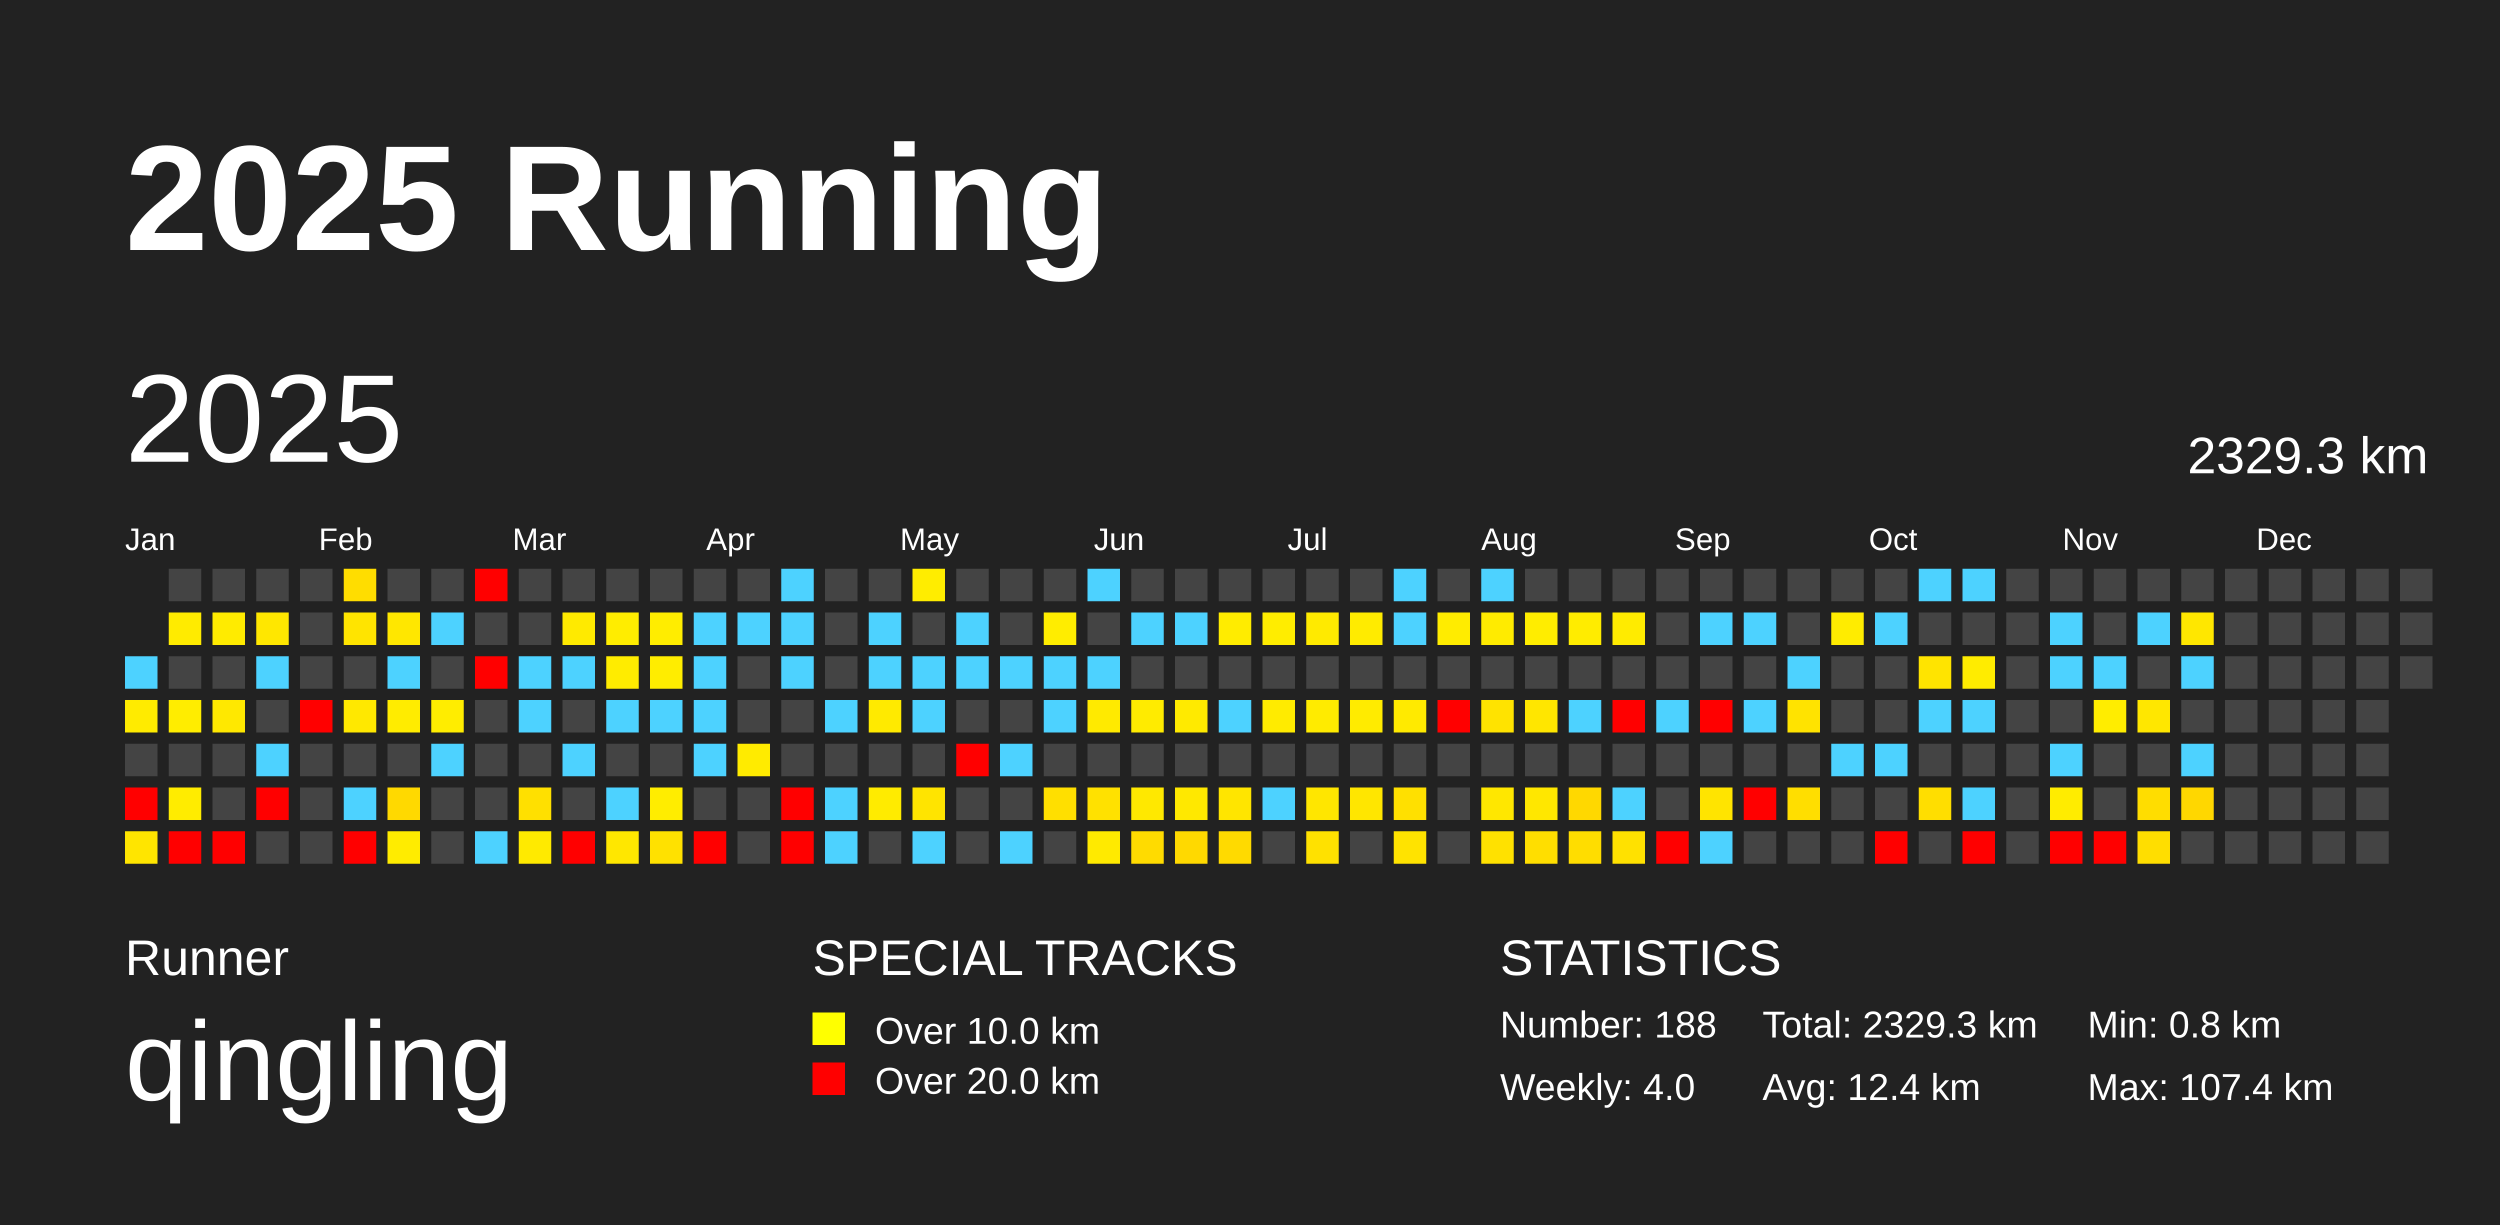
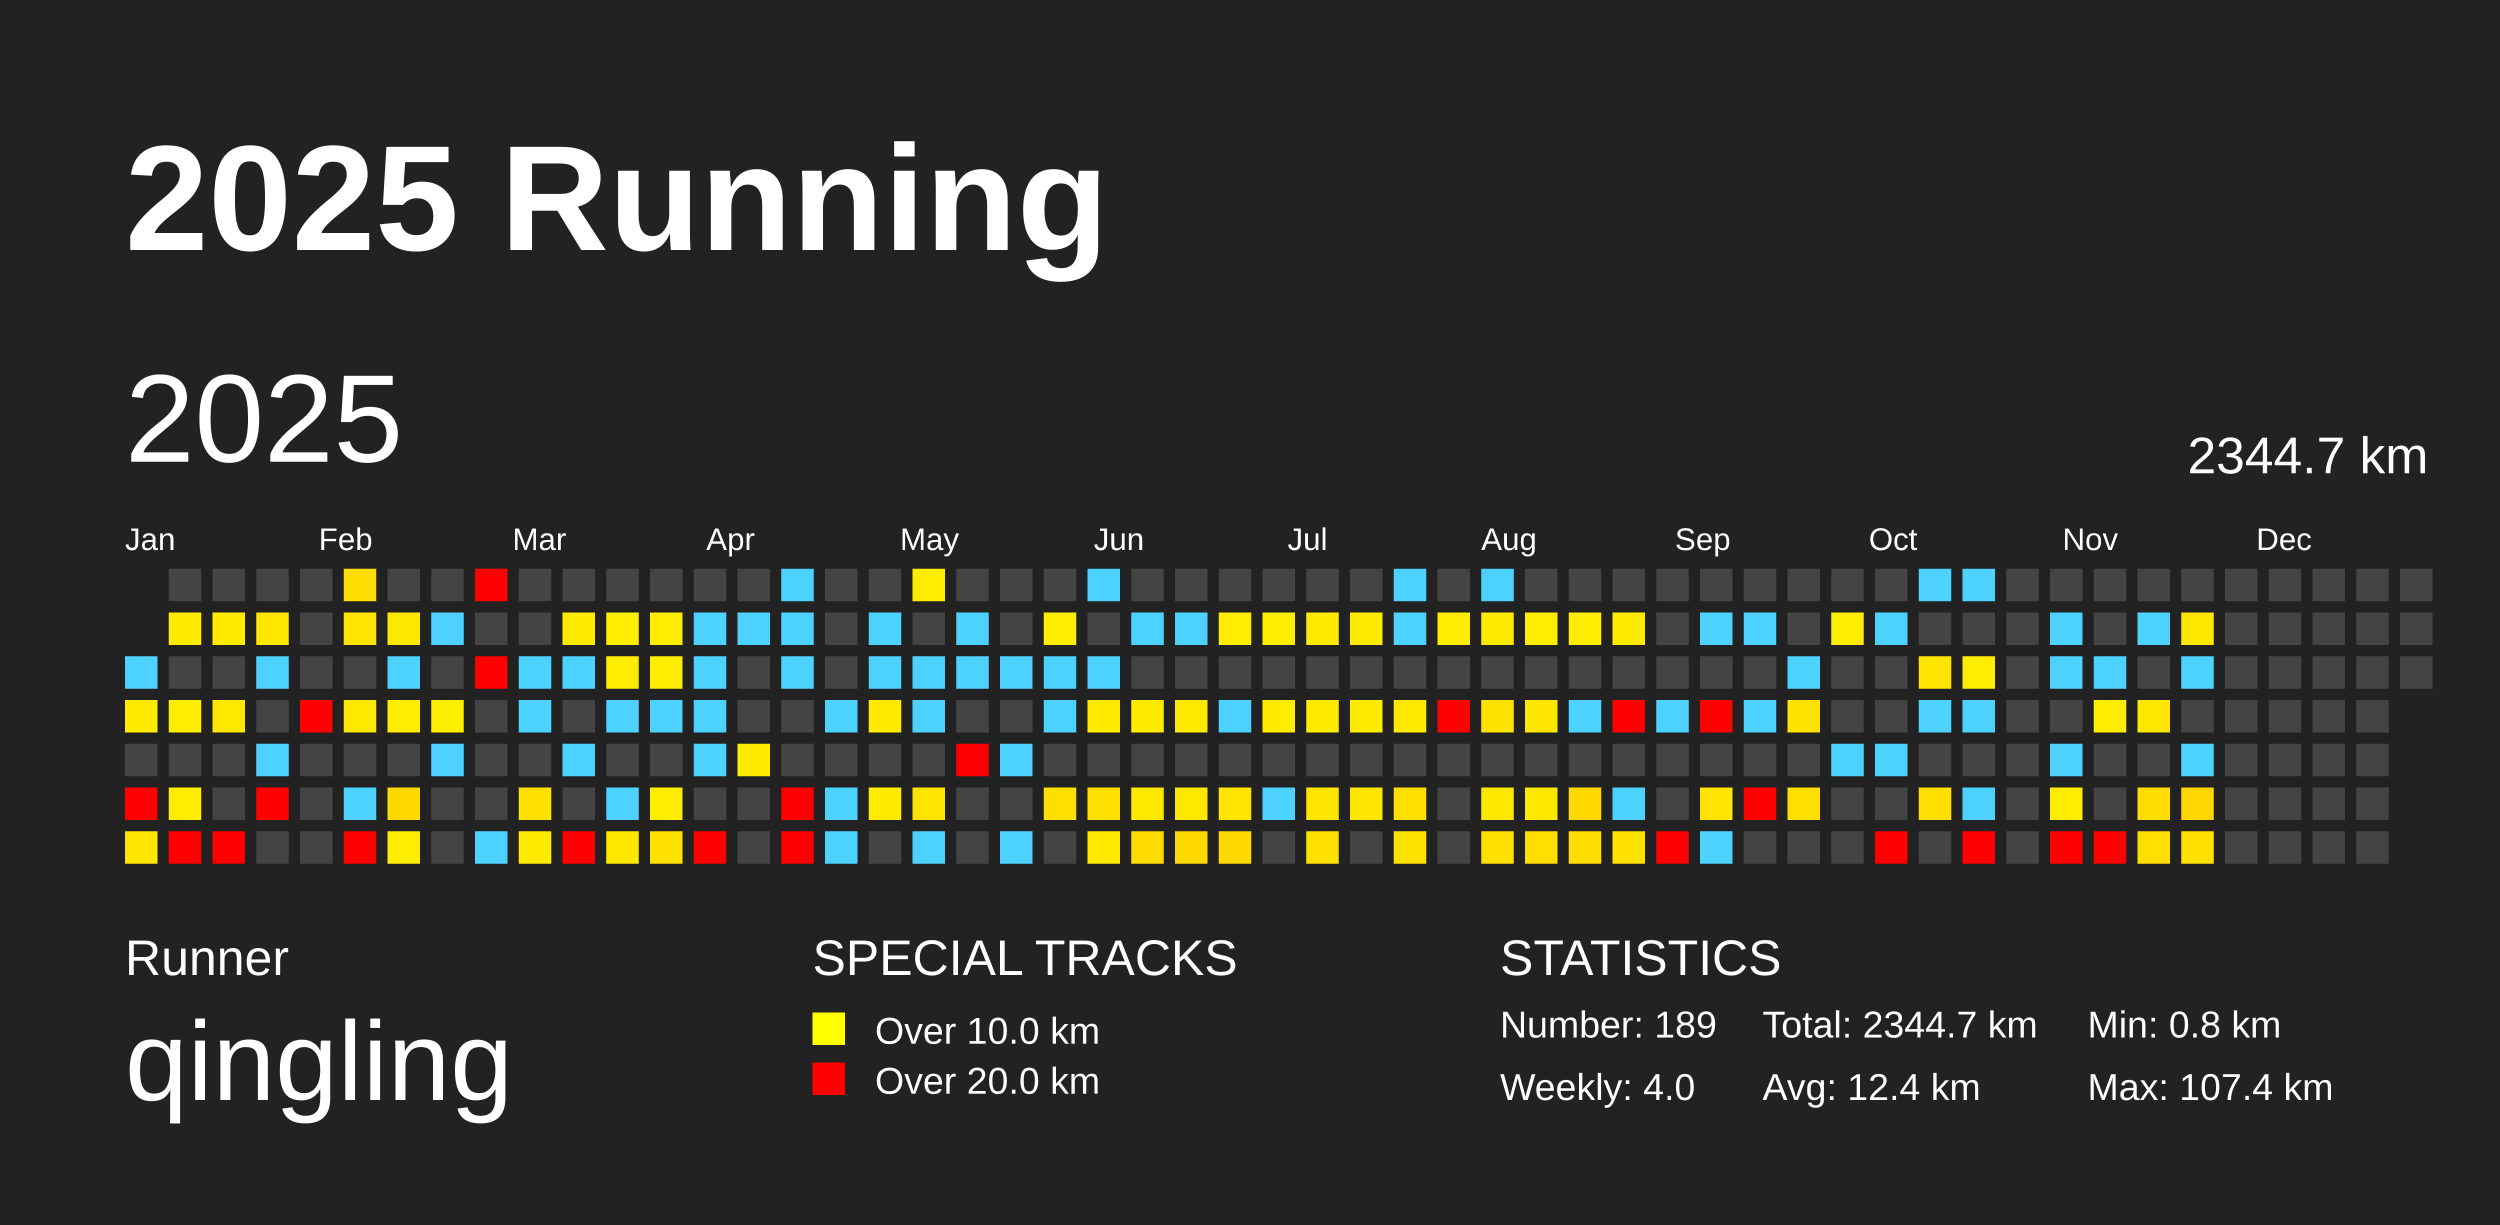
<svg xmlns="http://www.w3.org/2000/svg" baseProfile="full" height="98mm" version="1.1" viewBox="0,0,200,98" width="200mm">
  <defs />
  <rect fill="#222222" height="98" width="200" x="0" y="0" />
  <text fill="#FFFFFF" style="font-size:12px; font-family:Arial; font-weight:bold;" x="10" y="20">2025 Running</text>
  <text fill="#FFFFFF" style="font-size:4px; font-family:Arial" x="10" y="78">Runner</text>
  <text fill="#FFFFFF" style="font-size:9px; font-family:Arial" x="10" y="88">qingling</text>
  <text fill="#FFFFFF" style="font-size:4px; font-family:Arial" x="65" y="78">SPECIAL TRACKS</text>
  <rect fill="yellow" height="2.6" width="2.6" x="65" y="81" />
  <text fill="#FFFFFF" style="font-size:3px; font-family:Arial" x="70" y="83.5">Over 10.0 km</text>
  <rect fill="red" height="2.6" width="2.6" x="65" y="85" />
  <text fill="#FFFFFF" style="font-size:3px; font-family:Arial" x="70" y="87.5">Over 20.0 km</text>
  <text fill="#FFFFFF" style="font-size:4px; font-family:Arial" x="120" y="78">STATISTICS</text>
-   <text fill="#FFFFFF" style="font-size:3px; font-family:Arial" x="120" y="83">Number: 188</text>
+   <text fill="#FFFFFF" style="font-size:3px; font-family:Arial" x="120" y="83">Number: 189</text>
  <text fill="#FFFFFF" style="font-size:3px; font-family:Arial" x="120" y="88">Weekly: 4.0</text>
-   <text fill="#FFFFFF" style="font-size:3px; font-family:Arial" x="141" y="83">Total: 2329.3 km</text>
+   <text fill="#FFFFFF" style="font-size:3px; font-family:Arial" x="141" y="83">Total: 2344.7 km</text>
  <text fill="#FFFFFF" style="font-size:3px; font-family:Arial" x="141" y="88">Avg: 12.4 km</text>
  <text fill="#FFFFFF" style="font-size:3px; font-family:Arial" x="167" y="83">Min: 0.8 km</text>
  <text fill="#FFFFFF" style="font-size:3px; font-family:Arial" x="167" y="88">Max: 107.4 km</text>
  <text dominant-baseline="hanging" fill="#FFFFFF" style="font-size:10.0px; font-family:Arial;" x="10" y="30">2025</text>
-   <text dominant-baseline="hanging" fill="#FFFFFF" style="font-size:4.125px; font-family:Arial;" x="175" y="35">2329.3 km</text>
+   <text dominant-baseline="hanging" fill="#FFFFFF" style="font-size:4.125px; font-family:Arial;" x="175" y="35">2344.7 km</text>
  <text fill="#FFFFFF" style="font-size:2.5px; font-family:Arial" x="10.0" y="44">Jan</text>
  <text fill="#FFFFFF" style="font-size:2.5px; font-family:Arial" x="25.5" y="44">Feb</text>
  <text fill="#FFFFFF" style="font-size:2.5px; font-family:Arial" x="41.0" y="44">Mar</text>
  <text fill="#FFFFFF" style="font-size:2.5px; font-family:Arial" x="56.5" y="44">Apr</text>
  <text fill="#FFFFFF" style="font-size:2.5px; font-family:Arial" x="72.0" y="44">May</text>
  <text fill="#FFFFFF" style="font-size:2.5px; font-family:Arial" x="87.5" y="44">Jun</text>
  <text fill="#FFFFFF" style="font-size:2.5px; font-family:Arial" x="103.0" y="44">Jul</text>
  <text fill="#FFFFFF" style="font-size:2.5px; font-family:Arial" x="118.5" y="44">Aug</text>
  <text fill="#FFFFFF" style="font-size:2.5px; font-family:Arial" x="134.0" y="44">Sep</text>
  <text fill="#FFFFFF" style="font-size:2.5px; font-family:Arial" x="149.5" y="44">Oct</text>
  <text fill="#FFFFFF" style="font-size:2.5px; font-family:Arial" x="165.0" y="44">Nov</text>
  <text fill="#FFFFFF" style="font-size:2.5px; font-family:Arial" x="180.5" y="44">Dec</text>
  <rect fill="#4dd2ff" height="2.6" width="2.6" x="10.0" y="52.5" />
  <rect fill="#ffeb00" height="2.6" width="2.6" x="10.0" y="56.0" />
  <rect fill="#444444" height="2.6" width="2.6" x="10.0" y="59.5" />
  <rect fill="red" height="2.6" width="2.6" x="10.0" y="63.0" />
  <rect fill="#ffe500" height="2.6" width="2.6" x="10.0" y="66.5" />
  <rect fill="#444444" height="2.6" width="2.6" x="13.5" y="45.5" />
  <rect fill="#ffeb00" height="2.6" width="2.6" x="13.5" y="49.0" />
  <rect fill="#444444" height="2.6" width="2.6" x="13.5" y="52.5" />
  <rect fill="#ffed00" height="2.6" width="2.6" x="13.5" y="56.0" />
  <rect fill="#444444" height="2.6" width="2.6" x="13.5" y="59.5" />
  <rect fill="#ffec00" height="2.6" width="2.6" x="13.5" y="63.0" />
  <rect fill="red" height="2.6" width="2.6" x="13.5" y="66.5" />
  <rect fill="#444444" height="2.6" width="2.6" x="17.0" y="45.5" />
  <rect fill="#ffeb00" height="2.6" width="2.6" x="17.0" y="49.0" />
  <rect fill="#444444" height="2.6" width="2.6" x="17.0" y="52.5" />
  <rect fill="#ffe800" height="2.6" width="2.6" x="17.0" y="56.0" />
  <rect fill="#444444" height="2.6" width="2.6" x="17.0" y="59.5" />
  <rect fill="#444444" height="2.6" width="2.6" x="17.0" y="63.0" />
  <rect fill="red" height="2.6" width="2.6" x="17.0" y="66.5" />
  <rect fill="#444444" height="2.6" width="2.6" x="20.5" y="45.5" />
  <rect fill="#ffe700" height="2.6" width="2.6" x="20.5" y="49.0" />
  <rect fill="#4dd2ff" height="2.6" width="2.6" x="20.5" y="52.5" />
  <rect fill="#444444" height="2.6" width="2.6" x="20.5" y="56.0" />
  <rect fill="#4dd2ff" height="2.6" width="2.6" x="20.5" y="59.5" />
  <rect fill="red" height="2.6" width="2.6" x="20.5" y="63.0" />
  <rect fill="#444444" height="2.6" width="2.6" x="20.5" y="66.5" />
  <rect fill="#444444" height="2.6" width="2.6" x="24.0" y="45.5" />
  <rect fill="#444444" height="2.6" width="2.6" x="24.0" y="49.0" />
  <rect fill="#444444" height="2.6" width="2.6" x="24.0" y="52.5" />
  <rect fill="red" height="2.6" width="2.6" x="24.0" y="56.0" />
  <rect fill="#444444" height="2.6" width="2.6" x="24.0" y="59.5" />
  <rect fill="#444444" height="2.6" width="2.6" x="24.0" y="63.0" />
  <rect fill="#444444" height="2.6" width="2.6" x="24.0" y="66.5" />
  <rect fill="#ffdd00" height="2.6" width="2.6" x="27.5" y="45.5" />
  <rect fill="#ffe400" height="2.6" width="2.6" x="27.5" y="49.0" />
  <rect fill="#444444" height="2.6" width="2.6" x="27.5" y="52.5" />
  <rect fill="#ffe800" height="2.6" width="2.6" x="27.5" y="56.0" />
  <rect fill="#444444" height="2.6" width="2.6" x="27.5" y="59.5" />
  <rect fill="#4dd2ff" height="2.6" width="2.6" x="27.5" y="63.0" />
  <rect fill="red" height="2.6" width="2.6" x="27.5" y="66.5" />
  <rect fill="#444444" height="2.6" width="2.6" x="31.0" y="45.5" />
  <rect fill="#ffe700" height="2.6" width="2.6" x="31.0" y="49.0" />
  <rect fill="#4dd2ff" height="2.6" width="2.6" x="31.0" y="52.5" />
  <rect fill="#ffec00" height="2.6" width="2.6" x="31.0" y="56.0" />
  <rect fill="#444444" height="2.6" width="2.6" x="31.0" y="59.5" />
  <rect fill="#ffd900" height="2.6" width="2.6" x="31.0" y="63.0" />
  <rect fill="#ffec00" height="2.6" width="2.6" x="31.0" y="66.5" />
  <rect fill="#444444" height="2.6" width="2.6" x="34.5" y="45.5" />
  <rect fill="#4dd2ff" height="2.6" width="2.6" x="34.5" y="49.0" />
  <rect fill="#444444" height="2.6" width="2.6" x="34.5" y="52.5" />
  <rect fill="#ffed00" height="2.6" width="2.6" x="34.5" y="56.0" />
  <rect fill="#4dd2ff" height="2.6" width="2.6" x="34.5" y="59.5" />
  <rect fill="#444444" height="2.6" width="2.6" x="34.5" y="63.0" />
  <rect fill="#444444" height="2.6" width="2.6" x="34.5" y="66.5" />
  <rect fill="red" height="2.6" width="2.6" x="38.0" y="45.5" />
  <rect fill="#444444" height="2.6" width="2.6" x="38.0" y="49.0" />
  <rect fill="red" height="2.6" width="2.6" x="38.0" y="52.5" />
  <rect fill="#444444" height="2.6" width="2.6" x="38.0" y="56.0" />
  <rect fill="#444444" height="2.6" width="2.6" x="38.0" y="59.5" />
  <rect fill="#444444" height="2.6" width="2.6" x="38.0" y="63.0" />
  <rect fill="#4dd2ff" height="2.6" width="2.6" x="38.0" y="66.5" />
  <rect fill="#444444" height="2.6" width="2.6" x="41.5" y="45.5" />
  <rect fill="#444444" height="2.6" width="2.6" x="41.5" y="49.0" />
  <rect fill="#4dd2ff" height="2.6" width="2.6" x="41.5" y="52.5" />
  <rect fill="#4dd2ff" height="2.6" width="2.6" x="41.5" y="56.0" />
  <rect fill="#444444" height="2.6" width="2.6" x="41.5" y="59.5" />
  <rect fill="#ffe000" height="2.6" width="2.6" x="41.5" y="63.0" />
  <rect fill="#ffea00" height="2.6" width="2.6" x="41.5" y="66.5" />
  <rect fill="#444444" height="2.6" width="2.6" x="45.0" y="45.5" />
  <rect fill="#ffea00" height="2.6" width="2.6" x="45.0" y="49.0" />
  <rect fill="#4dd2ff" height="2.6" width="2.6" x="45.0" y="52.5" />
  <rect fill="#444444" height="2.6" width="2.6" x="45.0" y="56.0" />
  <rect fill="#4dd2ff" height="2.6" width="2.6" x="45.0" y="59.5" />
  <rect fill="#444444" height="2.6" width="2.6" x="45.0" y="63.0" />
  <rect fill="red" height="2.6" width="2.6" x="45.0" y="66.5" />
  <rect fill="#444444" height="2.6" width="2.6" x="48.5" y="45.5" />
  <rect fill="#ffed00" height="2.6" width="2.6" x="48.5" y="49.0" />
  <rect fill="#ffec00" height="2.6" width="2.6" x="48.5" y="52.5" />
  <rect fill="#4dd2ff" height="2.6" width="2.6" x="48.5" y="56.0" />
  <rect fill="#444444" height="2.6" width="2.6" x="48.5" y="59.5" />
  <rect fill="#4dd2ff" height="2.6" width="2.6" x="48.5" y="63.0" />
  <rect fill="#ffe700" height="2.6" width="2.6" x="48.5" y="66.5" />
  <rect fill="#444444" height="2.6" width="2.6" x="52.0" y="45.5" />
  <rect fill="#ffed00" height="2.6" width="2.6" x="52.0" y="49.0" />
  <rect fill="#ffed00" height="2.6" width="2.6" x="52.0" y="52.5" />
  <rect fill="#4dd2ff" height="2.6" width="2.6" x="52.0" y="56.0" />
  <rect fill="#444444" height="2.6" width="2.6" x="52.0" y="59.5" />
  <rect fill="#ffed00" height="2.6" width="2.6" x="52.0" y="63.0" />
  <rect fill="#ffe100" height="2.6" width="2.6" x="52.0" y="66.5" />
  <rect fill="#444444" height="2.6" width="2.6" x="55.5" y="45.5" />
  <rect fill="#4dd2ff" height="2.6" width="2.6" x="55.5" y="49.0" />
  <rect fill="#4dd2ff" height="2.6" width="2.6" x="55.5" y="52.5" />
  <rect fill="#4dd2ff" height="2.6" width="2.6" x="55.5" y="56.0" />
  <rect fill="#4dd2ff" height="2.6" width="2.6" x="55.5" y="59.5" />
  <rect fill="#444444" height="2.6" width="2.6" x="55.5" y="63.0" />
  <rect fill="red" height="2.6" width="2.6" x="55.5" y="66.5" />
  <rect fill="#444444" height="2.6" width="2.6" x="59.0" y="45.5" />
  <rect fill="#4dd2ff" height="2.6" width="2.6" x="59.0" y="49.0" />
  <rect fill="#444444" height="2.6" width="2.6" x="59.0" y="52.5" />
  <rect fill="#444444" height="2.6" width="2.6" x="59.0" y="56.0" />
  <rect fill="#ffeb00" height="2.6" width="2.6" x="59.0" y="59.5" />
  <rect fill="#444444" height="2.6" width="2.6" x="59.0" y="63.0" />
  <rect fill="#444444" height="2.6" width="2.6" x="59.0" y="66.5" />
  <rect fill="#4dd2ff" height="2.6" width="2.6" x="62.5" y="45.5" />
  <rect fill="#4dd2ff" height="2.6" width="2.6" x="62.5" y="49.0" />
  <rect fill="#4dd2ff" height="2.6" width="2.6" x="62.5" y="52.5" />
  <rect fill="#444444" height="2.6" width="2.6" x="62.5" y="56.0" />
  <rect fill="#444444" height="2.6" width="2.6" x="62.5" y="59.5" />
  <rect fill="red" height="2.6" width="2.6" x="62.5" y="63.0" />
  <rect fill="red" height="2.6" width="2.6" x="62.5" y="66.5" />
  <rect fill="#444444" height="2.6" width="2.6" x="66.0" y="45.5" />
  <rect fill="#444444" height="2.6" width="2.6" x="66.0" y="49.0" />
  <rect fill="#444444" height="2.6" width="2.6" x="66.0" y="52.5" />
  <rect fill="#4dd2ff" height="2.6" width="2.6" x="66.0" y="56.0" />
  <rect fill="#444444" height="2.6" width="2.6" x="66.0" y="59.5" />
  <rect fill="#4dd2ff" height="2.6" width="2.6" x="66.0" y="63.0" />
  <rect fill="#4dd2ff" height="2.6" width="2.6" x="66.0" y="66.5" />
  <rect fill="#444444" height="2.6" width="2.6" x="69.5" y="45.5" />
  <rect fill="#4dd2ff" height="2.6" width="2.6" x="69.5" y="49.0" />
  <rect fill="#4dd2ff" height="2.6" width="2.6" x="69.5" y="52.5" />
  <rect fill="#ffea00" height="2.6" width="2.6" x="69.5" y="56.0" />
  <rect fill="#444444" height="2.6" width="2.6" x="69.5" y="59.5" />
  <rect fill="#ffeb00" height="2.6" width="2.6" x="69.5" y="63.0" />
  <rect fill="#444444" height="2.6" width="2.6" x="69.5" y="66.5" />
  <rect fill="#ffed00" height="2.6" width="2.6" x="73.0" y="45.5" />
  <rect fill="#444444" height="2.6" width="2.6" x="73.0" y="49.0" />
  <rect fill="#4dd2ff" height="2.6" width="2.6" x="73.0" y="52.5" />
  <rect fill="#4dd2ff" height="2.6" width="2.6" x="73.0" y="56.0" />
  <rect fill="#444444" height="2.6" width="2.6" x="73.0" y="59.5" />
  <rect fill="#ffe400" height="2.6" width="2.6" x="73.0" y="63.0" />
  <rect fill="#4dd2ff" height="2.6" width="2.6" x="73.0" y="66.5" />
  <rect fill="#444444" height="2.6" width="2.6" x="76.5" y="45.5" />
  <rect fill="#4dd2ff" height="2.6" width="2.6" x="76.5" y="49.0" />
  <rect fill="#4dd2ff" height="2.6" width="2.6" x="76.5" y="52.5" />
  <rect fill="#444444" height="2.6" width="2.6" x="76.5" y="56.0" />
  <rect fill="red" height="2.6" width="2.6" x="76.5" y="59.5" />
  <rect fill="#444444" height="2.6" width="2.6" x="76.5" y="63.0" />
  <rect fill="#444444" height="2.6" width="2.6" x="76.5" y="66.5" />
  <rect fill="#444444" height="2.6" width="2.6" x="80.0" y="45.5" />
  <rect fill="#444444" height="2.6" width="2.6" x="80.0" y="49.0" />
  <rect fill="#4dd2ff" height="2.6" width="2.6" x="80.0" y="52.5" />
  <rect fill="#444444" height="2.6" width="2.6" x="80.0" y="56.0" />
  <rect fill="#4dd2ff" height="2.6" width="2.6" x="80.0" y="59.5" />
  <rect fill="#444444" height="2.6" width="2.6" x="80.0" y="63.0" />
  <rect fill="#4dd2ff" height="2.6" width="2.6" x="80.0" y="66.5" />
  <rect fill="#444444" height="2.6" width="2.6" x="83.5" y="45.5" />
  <rect fill="#ffed00" height="2.6" width="2.6" x="83.5" y="49.0" />
  <rect fill="#4dd2ff" height="2.6" width="2.6" x="83.5" y="52.5" />
  <rect fill="#4dd2ff" height="2.6" width="2.6" x="83.5" y="56.0" />
  <rect fill="#444444" height="2.6" width="2.6" x="83.5" y="59.5" />
  <rect fill="#ffdf00" height="2.6" width="2.6" x="83.5" y="63.0" />
  <rect fill="#444444" height="2.6" width="2.6" x="83.5" y="66.5" />
  <rect fill="#4dd2ff" height="2.6" width="2.6" x="87.0" y="45.5" />
  <rect fill="#444444" height="2.6" width="2.6" x="87.0" y="49.0" />
  <rect fill="#4dd2ff" height="2.6" width="2.6" x="87.0" y="52.5" />
  <rect fill="#ffea00" height="2.6" width="2.6" x="87.0" y="56.0" />
  <rect fill="#444444" height="2.6" width="2.6" x="87.0" y="59.5" />
  <rect fill="#ffe100" height="2.6" width="2.6" x="87.0" y="63.0" />
  <rect fill="#ffea00" height="2.6" width="2.6" x="87.0" y="66.5" />
  <rect fill="#444444" height="2.6" width="2.6" x="90.5" y="45.5" />
  <rect fill="#4dd2ff" height="2.6" width="2.6" x="90.5" y="49.0" />
  <rect fill="#444444" height="2.6" width="2.6" x="90.5" y="52.5" />
  <rect fill="#ffeb00" height="2.6" width="2.6" x="90.5" y="56.0" />
  <rect fill="#444444" height="2.6" width="2.6" x="90.5" y="59.5" />
  <rect fill="#ffe800" height="2.6" width="2.6" x="90.5" y="63.0" />
  <rect fill="#ffdb00" height="2.6" width="2.6" x="90.5" y="66.5" />
  <rect fill="#444444" height="2.6" width="2.6" x="94.0" y="45.5" />
  <rect fill="#4dd2ff" height="2.6" width="2.6" x="94.0" y="49.0" />
  <rect fill="#444444" height="2.6" width="2.6" x="94.0" y="52.5" />
  <rect fill="#ffea00" height="2.6" width="2.6" x="94.0" y="56.0" />
  <rect fill="#444444" height="2.6" width="2.6" x="94.0" y="59.5" />
  <rect fill="#ffe800" height="2.6" width="2.6" x="94.0" y="63.0" />
  <rect fill="#ffd900" height="2.6" width="2.6" x="94.0" y="66.5" />
  <rect fill="#444444" height="2.6" width="2.6" x="97.5" y="45.5" />
  <rect fill="#ffec00" height="2.6" width="2.6" x="97.5" y="49.0" />
  <rect fill="#444444" height="2.6" width="2.6" x="97.5" y="52.5" />
  <rect fill="#4dd2ff" height="2.6" width="2.6" x="97.5" y="56.0" />
  <rect fill="#444444" height="2.6" width="2.6" x="97.5" y="59.5" />
  <rect fill="#ffe500" height="2.6" width="2.6" x="97.5" y="63.0" />
  <rect fill="#ffda00" height="2.6" width="2.6" x="97.5" y="66.5" />
  <rect fill="#444444" height="2.6" width="2.6" x="101.0" y="45.5" />
  <rect fill="#ffed00" height="2.6" width="2.6" x="101.0" y="49.0" />
  <rect fill="#444444" height="2.6" width="2.6" x="101.0" y="52.5" />
  <rect fill="#ffeb00" height="2.6" width="2.6" x="101.0" y="56.0" />
  <rect fill="#444444" height="2.6" width="2.6" x="101.0" y="59.5" />
  <rect fill="#4dd2ff" height="2.6" width="2.6" x="101.0" y="63.0" />
  <rect fill="#444444" height="2.6" width="2.6" x="101.0" y="66.5" />
  <rect fill="#444444" height="2.6" width="2.6" x="104.5" y="45.5" />
  <rect fill="#ffea00" height="2.6" width="2.6" x="104.5" y="49.0" />
  <rect fill="#444444" height="2.6" width="2.6" x="104.5" y="52.5" />
  <rect fill="#ffeb00" height="2.6" width="2.6" x="104.5" y="56.0" />
  <rect fill="#444444" height="2.6" width="2.6" x="104.5" y="59.5" />
  <rect fill="#ffe600" height="2.6" width="2.6" x="104.5" y="63.0" />
  <rect fill="#ffe100" height="2.6" width="2.6" x="104.5" y="66.5" />
  <rect fill="#444444" height="2.6" width="2.6" x="108.0" y="45.5" />
  <rect fill="#ffeb00" height="2.6" width="2.6" x="108.0" y="49.0" />
  <rect fill="#444444" height="2.6" width="2.6" x="108.0" y="52.5" />
  <rect fill="#ffeb00" height="2.6" width="2.6" x="108.0" y="56.0" />
  <rect fill="#444444" height="2.6" width="2.6" x="108.0" y="59.5" />
  <rect fill="#ffe600" height="2.6" width="2.6" x="108.0" y="63.0" />
  <rect fill="#444444" height="2.6" width="2.6" x="108.0" y="66.5" />
  <rect fill="#4dd2ff" height="2.6" width="2.6" x="111.5" y="45.5" />
  <rect fill="#4dd2ff" height="2.6" width="2.6" x="111.5" y="49.0" />
  <rect fill="#444444" height="2.6" width="2.6" x="111.5" y="52.5" />
  <rect fill="#ffea00" height="2.6" width="2.6" x="111.5" y="56.0" />
  <rect fill="#444444" height="2.6" width="2.6" x="111.5" y="59.5" />
  <rect fill="#ffe000" height="2.6" width="2.6" x="111.5" y="63.0" />
  <rect fill="#ffe300" height="2.6" width="2.6" x="111.5" y="66.5" />
  <rect fill="#444444" height="2.6" width="2.6" x="115.0" y="45.5" />
  <rect fill="#ffec00" height="2.6" width="2.6" x="115.0" y="49.0" />
  <rect fill="#444444" height="2.6" width="2.6" x="115.0" y="52.5" />
  <rect fill="red" height="2.6" width="2.6" x="115.0" y="56.0" />
  <rect fill="#444444" height="2.6" width="2.6" x="115.0" y="59.5" />
  <rect fill="#444444" height="2.6" width="2.6" x="115.0" y="63.0" />
  <rect fill="#444444" height="2.6" width="2.6" x="115.0" y="66.5" />
  <rect fill="#4dd2ff" height="2.6" width="2.6" x="118.5" y="45.5" />
  <rect fill="#ffeb00" height="2.6" width="2.6" x="118.5" y="49.0" />
  <rect fill="#444444" height="2.6" width="2.6" x="118.5" y="52.5" />
  <rect fill="#ffe300" height="2.6" width="2.6" x="118.5" y="56.0" />
  <rect fill="#444444" height="2.6" width="2.6" x="118.5" y="59.5" />
  <rect fill="#ffe700" height="2.6" width="2.6" x="118.5" y="63.0" />
  <rect fill="#ffe100" height="2.6" width="2.6" x="118.5" y="66.5" />
  <rect fill="#444444" height="2.6" width="2.6" x="122.0" y="45.5" />
  <rect fill="#ffed00" height="2.6" width="2.6" x="122.0" y="49.0" />
  <rect fill="#444444" height="2.6" width="2.6" x="122.0" y="52.5" />
  <rect fill="#ffe600" height="2.6" width="2.6" x="122.0" y="56.0" />
  <rect fill="#444444" height="2.6" width="2.6" x="122.0" y="59.5" />
  <rect fill="#ffe700" height="2.6" width="2.6" x="122.0" y="63.0" />
  <rect fill="#ffde00" height="2.6" width="2.6" x="122.0" y="66.5" />
  <rect fill="#444444" height="2.6" width="2.6" x="125.5" y="45.5" />
  <rect fill="#ffec00" height="2.6" width="2.6" x="125.5" y="49.0" />
  <rect fill="#444444" height="2.6" width="2.6" x="125.5" y="52.5" />
  <rect fill="#4dd2ff" height="2.6" width="2.6" x="125.5" y="56.0" />
  <rect fill="#444444" height="2.6" width="2.6" x="125.5" y="59.5" />
  <rect fill="#ffd800" height="2.6" width="2.6" x="125.5" y="63.0" />
  <rect fill="#ffdd00" height="2.6" width="2.6" x="125.5" y="66.5" />
  <rect fill="#444444" height="2.6" width="2.6" x="129.0" y="45.5" />
  <rect fill="#ffeb00" height="2.6" width="2.6" x="129.0" y="49.0" />
  <rect fill="#444444" height="2.6" width="2.6" x="129.0" y="52.5" />
  <rect fill="red" height="2.6" width="2.6" x="129.0" y="56.0" />
  <rect fill="#444444" height="2.6" width="2.6" x="129.0" y="59.5" />
  <rect fill="#4dd2ff" height="2.6" width="2.6" x="129.0" y="63.0" />
  <rect fill="#ffe100" height="2.6" width="2.6" x="129.0" y="66.5" />
  <rect fill="#444444" height="2.6" width="2.6" x="132.5" y="45.5" />
  <rect fill="#444444" height="2.6" width="2.6" x="132.5" y="49.0" />
  <rect fill="#444444" height="2.6" width="2.6" x="132.5" y="52.5" />
  <rect fill="#4dd2ff" height="2.6" width="2.6" x="132.5" y="56.0" />
  <rect fill="#444444" height="2.6" width="2.6" x="132.5" y="59.5" />
  <rect fill="#444444" height="2.6" width="2.6" x="132.5" y="63.0" />
  <rect fill="red" height="2.6" width="2.6" x="132.5" y="66.5" />
  <rect fill="#444444" height="2.6" width="2.6" x="136.0" y="45.5" />
  <rect fill="#4dd2ff" height="2.6" width="2.6" x="136.0" y="49.0" />
  <rect fill="#444444" height="2.6" width="2.6" x="136.0" y="52.5" />
  <rect fill="red" height="2.6" width="2.6" x="136.0" y="56.0" />
  <rect fill="#444444" height="2.6" width="2.6" x="136.0" y="59.5" />
  <rect fill="#ffe400" height="2.6" width="2.6" x="136.0" y="63.0" />
  <rect fill="#4dd2ff" height="2.6" width="2.6" x="136.0" y="66.5" />
  <rect fill="#444444" height="2.6" width="2.6" x="139.5" y="45.5" />
  <rect fill="#4dd2ff" height="2.6" width="2.6" x="139.5" y="49.0" />
  <rect fill="#444444" height="2.6" width="2.6" x="139.5" y="52.5" />
  <rect fill="#4dd2ff" height="2.6" width="2.6" x="139.5" y="56.0" />
  <rect fill="#444444" height="2.6" width="2.6" x="139.5" y="59.5" />
  <rect fill="red" height="2.6" width="2.6" x="139.5" y="63.0" />
  <rect fill="#444444" height="2.6" width="2.6" x="139.5" y="66.5" />
  <rect fill="#444444" height="2.6" width="2.6" x="143.0" y="45.5" />
  <rect fill="#444444" height="2.6" width="2.6" x="143.0" y="49.0" />
  <rect fill="#4dd2ff" height="2.6" width="2.6" x="143.0" y="52.5" />
  <rect fill="#ffe300" height="2.6" width="2.6" x="143.0" y="56.0" />
  <rect fill="#444444" height="2.6" width="2.6" x="143.0" y="59.5" />
  <rect fill="#ffde00" height="2.6" width="2.6" x="143.0" y="63.0" />
  <rect fill="#444444" height="2.6" width="2.6" x="143.0" y="66.5" />
  <rect fill="#444444" height="2.6" width="2.6" x="146.5" y="45.5" />
  <rect fill="#ffec00" height="2.6" width="2.6" x="146.5" y="49.0" />
  <rect fill="#444444" height="2.6" width="2.6" x="146.5" y="52.5" />
  <rect fill="#444444" height="2.6" width="2.6" x="146.5" y="56.0" />
  <rect fill="#4dd2ff" height="2.6" width="2.6" x="146.5" y="59.5" />
  <rect fill="#444444" height="2.6" width="2.6" x="146.5" y="63.0" />
  <rect fill="#444444" height="2.6" width="2.6" x="146.5" y="66.5" />
  <rect fill="#444444" height="2.6" width="2.6" x="150.0" y="45.5" />
  <rect fill="#4dd2ff" height="2.6" width="2.6" x="150.0" y="49.0" />
  <rect fill="#444444" height="2.6" width="2.6" x="150.0" y="52.5" />
  <rect fill="#444444" height="2.6" width="2.6" x="150.0" y="56.0" />
  <rect fill="#4dd2ff" height="2.6" width="2.6" x="150.0" y="59.5" />
  <rect fill="#444444" height="2.6" width="2.6" x="150.0" y="63.0" />
  <rect fill="red" height="2.6" width="2.6" x="150.0" y="66.5" />
  <rect fill="#4dd2ff" height="2.6" width="2.6" x="153.5" y="45.5" />
  <rect fill="#444444" height="2.6" width="2.6" x="153.5" y="49.0" />
  <rect fill="#ffe400" height="2.6" width="2.6" x="153.5" y="52.5" />
  <rect fill="#4dd2ff" height="2.6" width="2.6" x="153.5" y="56.0" />
  <rect fill="#444444" height="2.6" width="2.6" x="153.5" y="59.5" />
  <rect fill="#ffde00" height="2.6" width="2.6" x="153.5" y="63.0" />
  <rect fill="#444444" height="2.6" width="2.6" x="153.5" y="66.5" />
  <rect fill="#4dd2ff" height="2.6" width="2.6" x="157.0" y="45.5" />
  <rect fill="#444444" height="2.6" width="2.6" x="157.0" y="49.0" />
  <rect fill="#ffec00" height="2.6" width="2.6" x="157.0" y="52.5" />
  <rect fill="#4dd2ff" height="2.6" width="2.6" x="157.0" y="56.0" />
  <rect fill="#444444" height="2.6" width="2.6" x="157.0" y="59.5" />
  <rect fill="#4dd2ff" height="2.6" width="2.6" x="157.0" y="63.0" />
  <rect fill="red" height="2.6" width="2.6" x="157.0" y="66.5" />
  <rect fill="#444444" height="2.6" width="2.6" x="160.5" y="45.5" />
  <rect fill="#444444" height="2.6" width="2.6" x="160.5" y="49.0" />
  <rect fill="#444444" height="2.6" width="2.6" x="160.5" y="52.5" />
  <rect fill="#444444" height="2.6" width="2.6" x="160.5" y="56.0" />
  <rect fill="#444444" height="2.6" width="2.6" x="160.5" y="59.5" />
  <rect fill="#444444" height="2.6" width="2.6" x="160.5" y="63.0" />
  <rect fill="#444444" height="2.6" width="2.6" x="160.5" y="66.5" />
  <rect fill="#444444" height="2.6" width="2.6" x="164.0" y="45.5" />
  <rect fill="#4dd2ff" height="2.6" width="2.6" x="164.0" y="49.0" />
  <rect fill="#4dd2ff" height="2.6" width="2.6" x="164.0" y="52.5" />
  <rect fill="#444444" height="2.6" width="2.6" x="164.0" y="56.0" />
  <rect fill="#4dd2ff" height="2.6" width="2.6" x="164.0" y="59.5" />
  <rect fill="#ffec00" height="2.6" width="2.6" x="164.0" y="63.0" />
  <rect fill="red" height="2.6" width="2.6" x="164.0" y="66.5" />
  <rect fill="#444444" height="2.6" width="2.6" x="167.5" y="45.5" />
  <rect fill="#444444" height="2.6" width="2.6" x="167.5" y="49.0" />
  <rect fill="#4dd2ff" height="2.6" width="2.6" x="167.5" y="52.5" />
  <rect fill="#ffed00" height="2.6" width="2.6" x="167.5" y="56.0" />
  <rect fill="#444444" height="2.6" width="2.6" x="167.5" y="59.5" />
  <rect fill="#444444" height="2.6" width="2.6" x="167.5" y="63.0" />
  <rect fill="red" height="2.6" width="2.6" x="167.5" y="66.5" />
  <rect fill="#444444" height="2.6" width="2.6" x="171.0" y="45.5" />
  <rect fill="#4dd2ff" height="2.6" width="2.6" x="171.0" y="49.0" />
  <rect fill="#444444" height="2.6" width="2.6" x="171.0" y="52.5" />
  <rect fill="#ffe700" height="2.6" width="2.6" x="171.0" y="56.0" />
  <rect fill="#444444" height="2.6" width="2.6" x="171.0" y="59.5" />
  <rect fill="#ffdd00" height="2.6" width="2.6" x="171.0" y="63.0" />
  <rect fill="#ffde00" height="2.6" width="2.6" x="171.0" y="66.5" />
  <rect fill="#444444" height="2.6" width="2.6" x="174.5" y="45.5" />
  <rect fill="#ffe700" height="2.6" width="2.6" x="174.5" y="49.0" />
  <rect fill="#4dd2ff" height="2.6" width="2.6" x="174.5" y="52.5" />
  <rect fill="#444444" height="2.6" width="2.6" x="174.5" y="56.0" />
  <rect fill="#4dd2ff" height="2.6" width="2.6" x="174.5" y="59.5" />
  <rect fill="#ffd700" height="2.6" width="2.6" x="174.5" y="63.0" />
-   <rect fill="#444444" height="2.6" width="2.6" x="174.5" y="66.5" />
+   <rect fill="#ffe000" height="2.6" width="2.6" x="174.5" y="66.5" />
  <rect fill="#444444" height="2.6" width="2.6" x="178.0" y="45.5" />
  <rect fill="#444444" height="2.6" width="2.6" x="178.0" y="49.0" />
  <rect fill="#444444" height="2.6" width="2.6" x="178.0" y="52.5" />
  <rect fill="#444444" height="2.6" width="2.6" x="178.0" y="56.0" />
  <rect fill="#444444" height="2.6" width="2.6" x="178.0" y="59.5" />
  <rect fill="#444444" height="2.6" width="2.6" x="178.0" y="63.0" />
  <rect fill="#444444" height="2.6" width="2.6" x="178.0" y="66.5" />
  <rect fill="#444444" height="2.6" width="2.6" x="181.5" y="45.5" />
  <rect fill="#444444" height="2.6" width="2.6" x="181.5" y="49.0" />
  <rect fill="#444444" height="2.6" width="2.6" x="181.5" y="52.5" />
  <rect fill="#444444" height="2.6" width="2.6" x="181.5" y="56.0" />
  <rect fill="#444444" height="2.6" width="2.6" x="181.5" y="59.5" />
  <rect fill="#444444" height="2.6" width="2.6" x="181.5" y="63.0" />
  <rect fill="#444444" height="2.6" width="2.6" x="181.5" y="66.5" />
  <rect fill="#444444" height="2.6" width="2.6" x="185.0" y="45.5" />
  <rect fill="#444444" height="2.6" width="2.6" x="185.0" y="49.0" />
  <rect fill="#444444" height="2.6" width="2.6" x="185.0" y="52.5" />
  <rect fill="#444444" height="2.6" width="2.6" x="185.0" y="56.0" />
  <rect fill="#444444" height="2.6" width="2.6" x="185.0" y="59.5" />
  <rect fill="#444444" height="2.6" width="2.6" x="185.0" y="63.0" />
  <rect fill="#444444" height="2.6" width="2.6" x="185.0" y="66.5" />
  <rect fill="#444444" height="2.6" width="2.6" x="188.5" y="45.5" />
  <rect fill="#444444" height="2.6" width="2.6" x="188.5" y="49.0" />
  <rect fill="#444444" height="2.6" width="2.6" x="188.5" y="52.5" />
  <rect fill="#444444" height="2.6" width="2.6" x="188.5" y="56.0" />
  <rect fill="#444444" height="2.6" width="2.6" x="188.5" y="59.5" />
  <rect fill="#444444" height="2.6" width="2.6" x="188.5" y="63.0" />
  <rect fill="#444444" height="2.6" width="2.6" x="188.5" y="66.5" />
  <rect fill="#444444" height="2.6" width="2.6" x="192.0" y="45.5" />
  <rect fill="#444444" height="2.6" width="2.6" x="192.0" y="49.0" />
  <rect fill="#444444" height="2.6" width="2.6" x="192.0" y="52.5" />
</svg>
